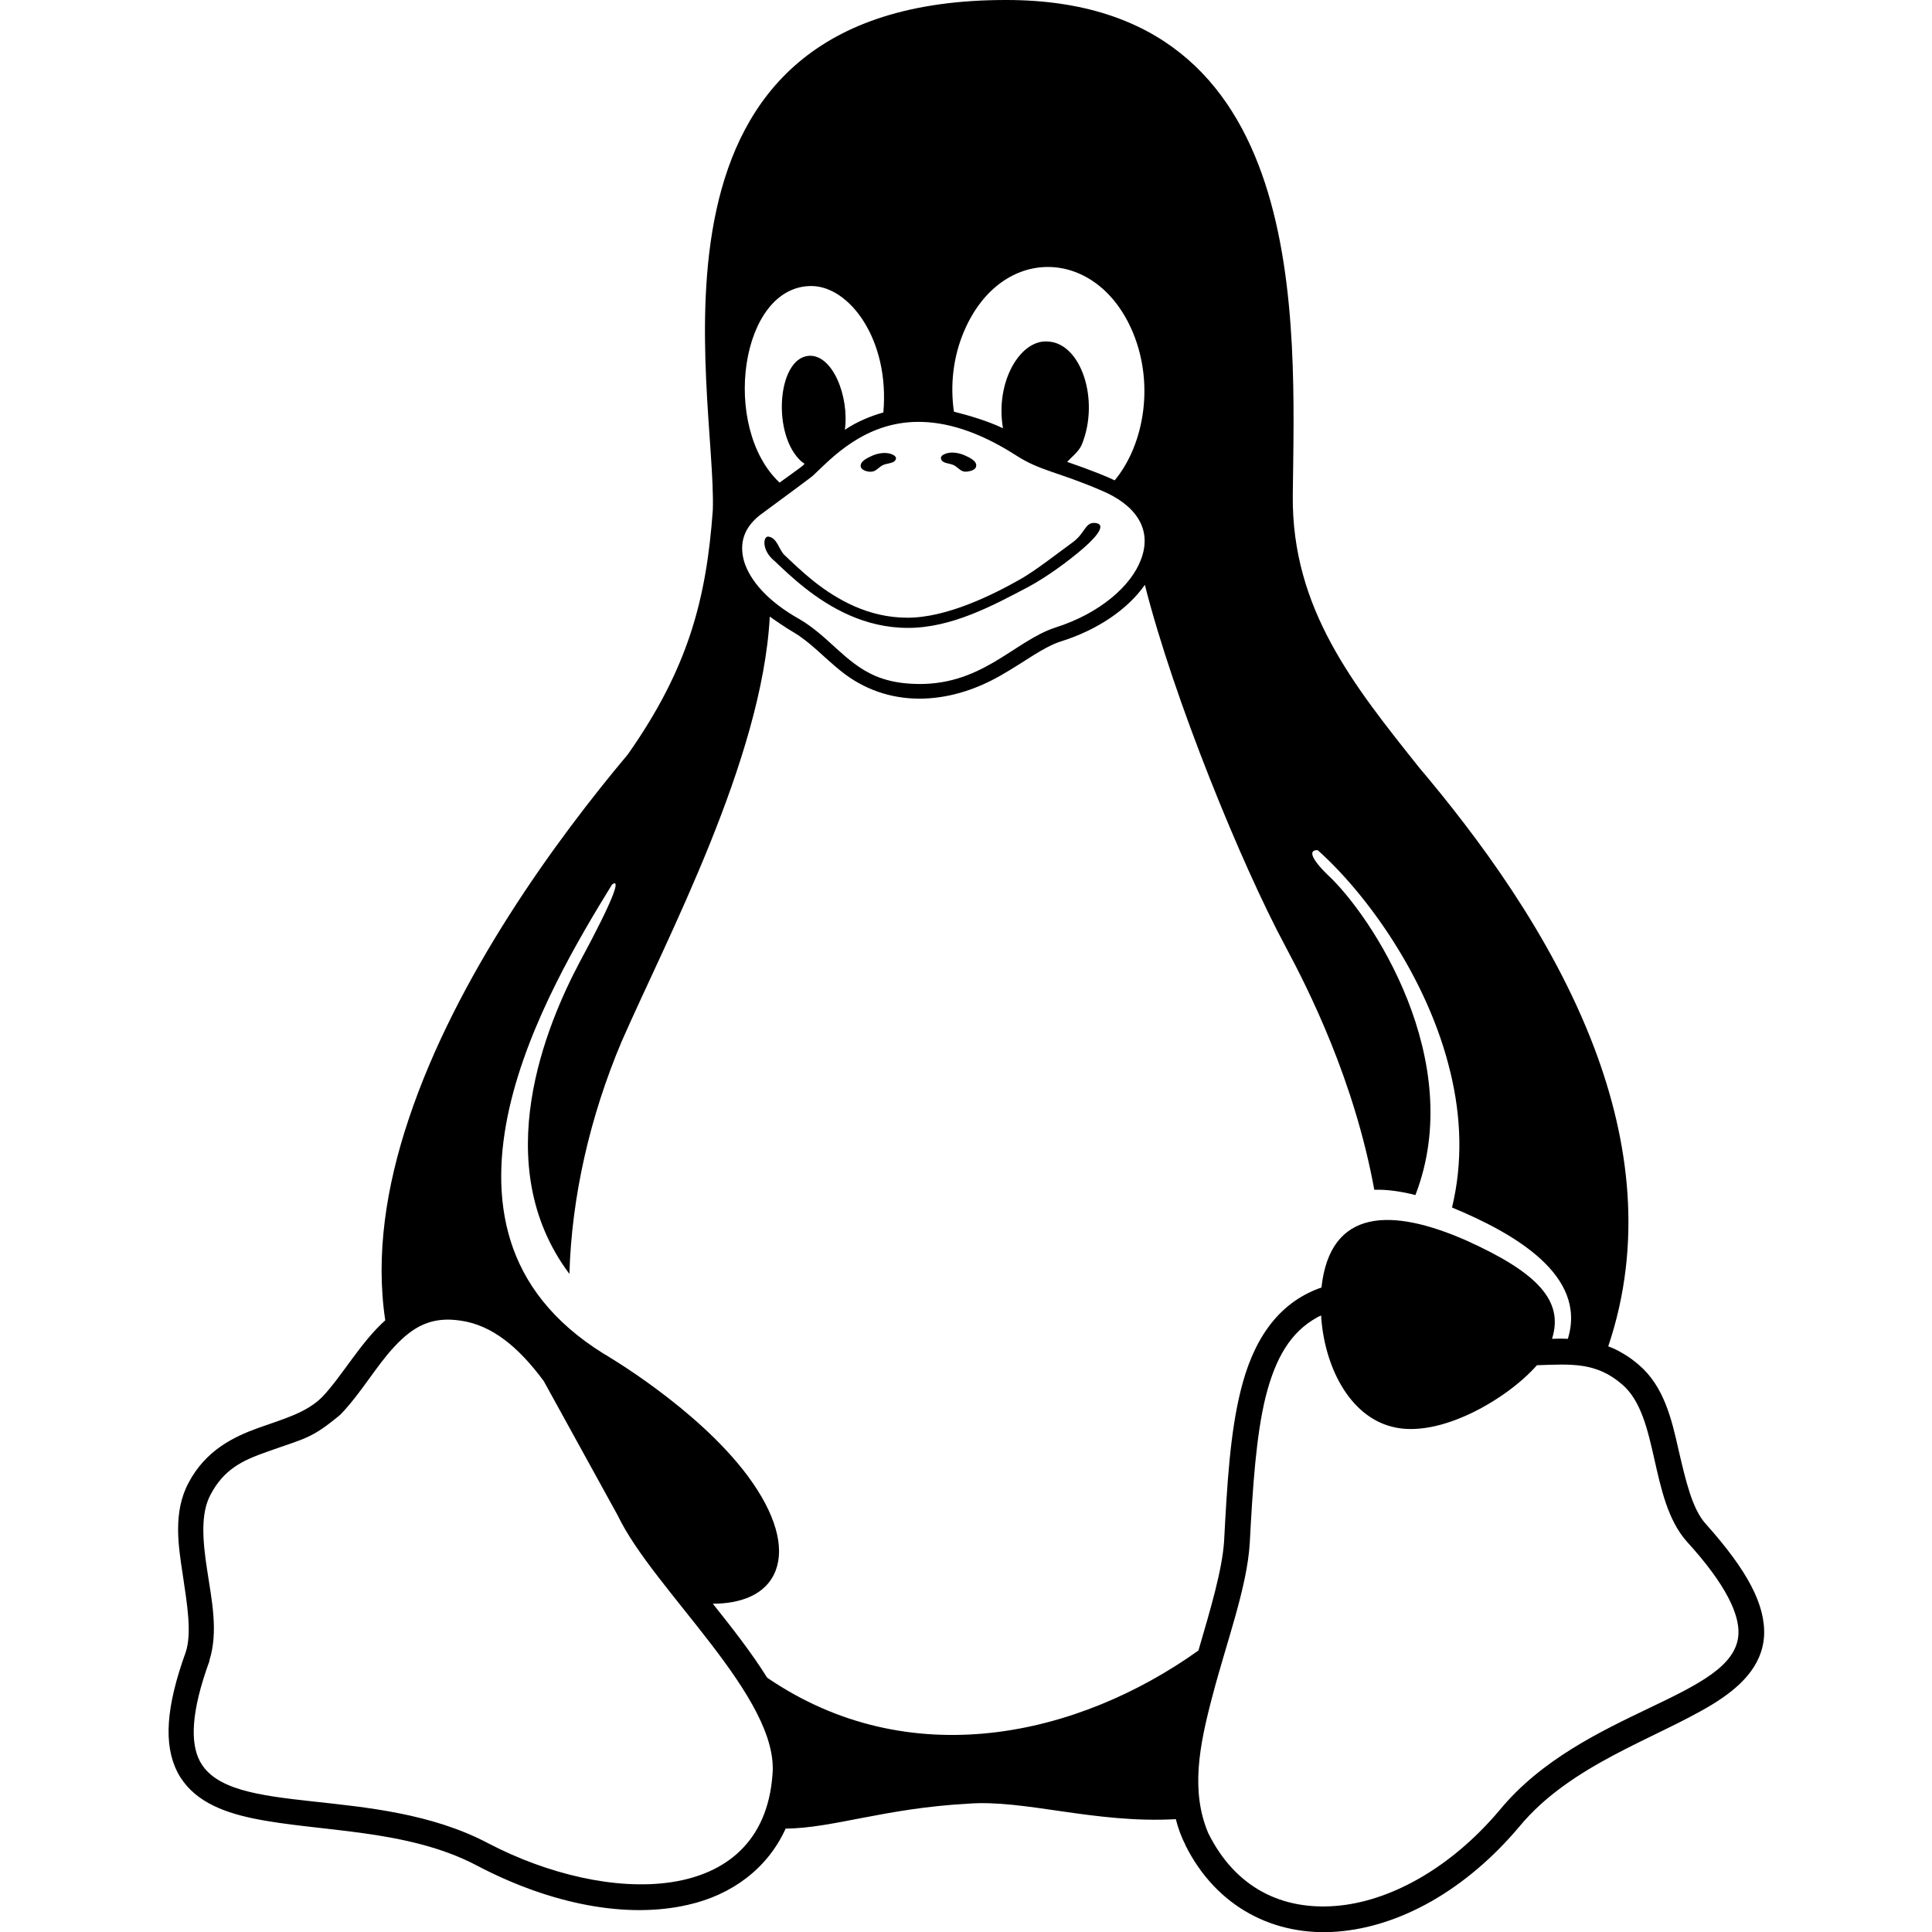
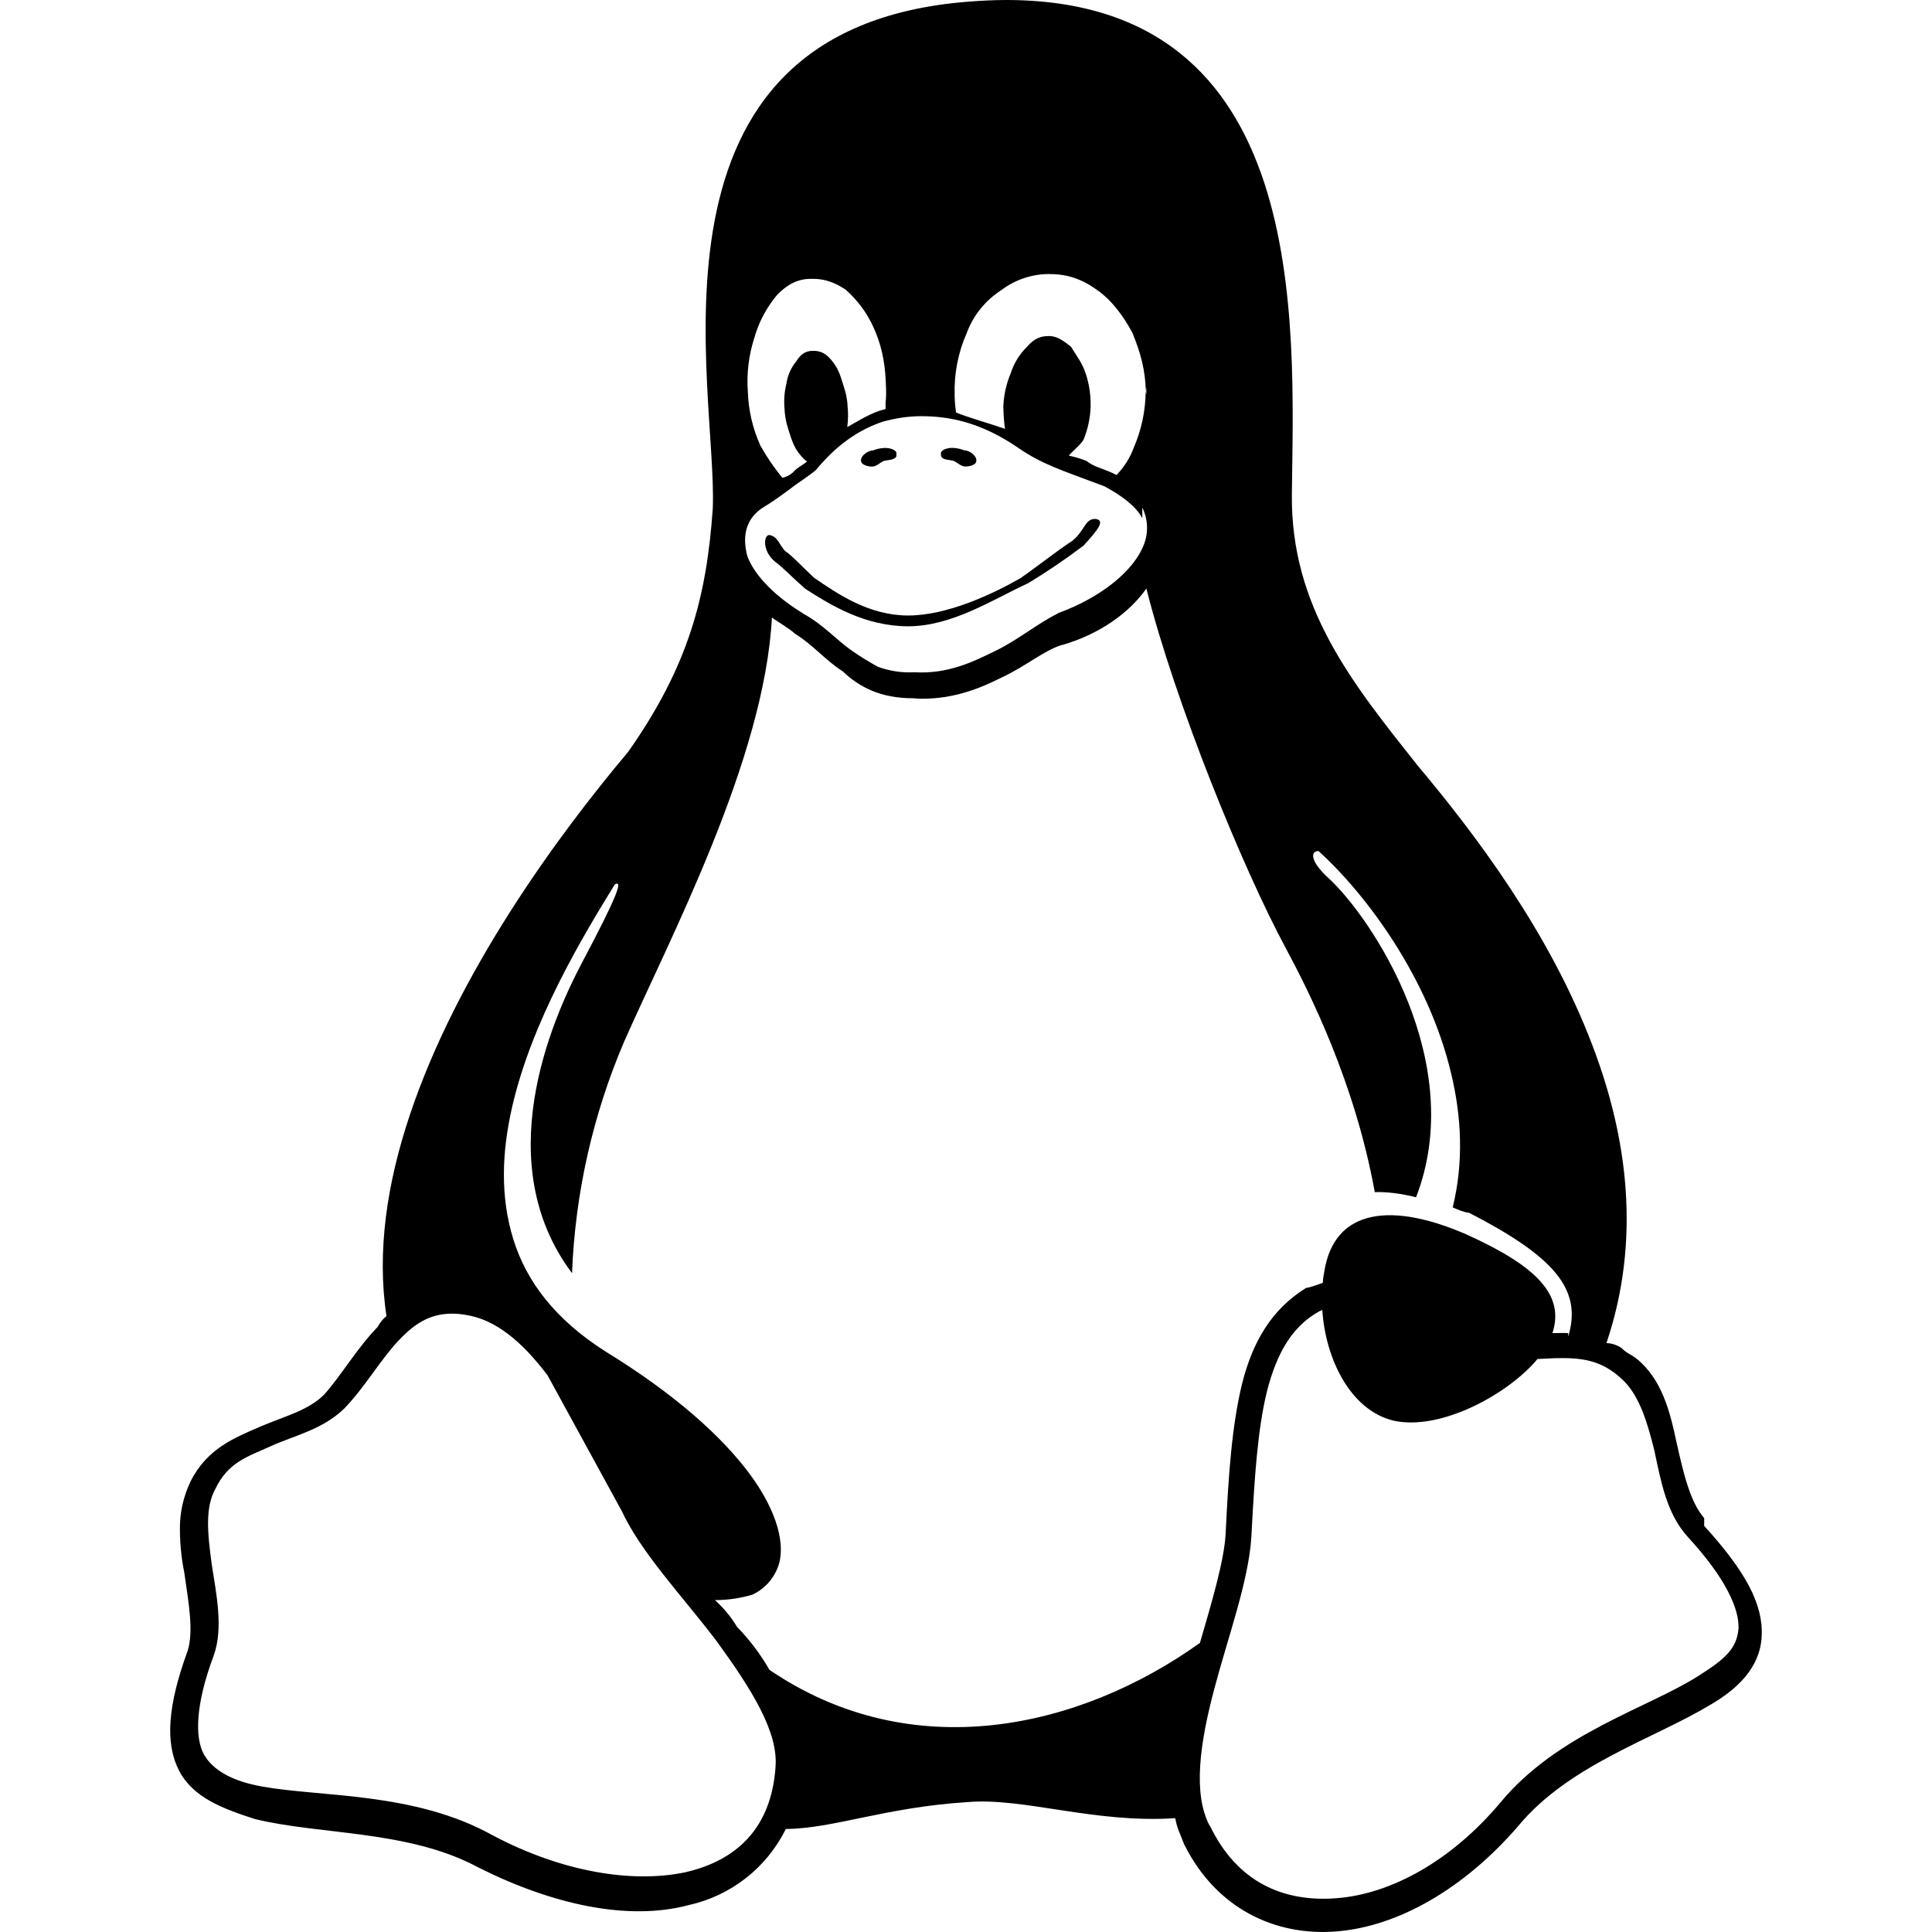
- <svg xmlns="http://www.w3.org/2000/svg" width="512" height="512" viewBox="0 0 448 512">
-   <path fill="#000000" d="M220.8 123.3c1 .5 1.8 1.7 3 1.7c1.1 0 2.8-.4 2.9-1.5c.2-1.4-1.9-2.3-3.2-2.9c-1.7-.7-3.9-1-5.5-.1c-.4.2-.8.7-.6 1.1c.3 1.3 2.3 1.1 3.4 1.7m-21.9 1.7c1.2 0 2-1.2 3-1.7c1.1-.6 3.1-.4 3.5-1.6c.2-.4-.2-.9-.6-1.1c-1.6-.9-3.8-.6-5.5.1c-1.3.6-3.4 1.5-3.2 2.9c.1 1 1.8 1.5 2.8 1.4M420 403.8c-3.6-4-5.3-11.6-7.2-19.7c-1.8-8.1-3.9-16.8-10.5-22.4c-1.3-1.1-2.6-2.1-4-2.9c-1.3-.8-2.7-1.5-4.1-2c9.2-27.3 5.6-54.5-3.7-79.1c-11.4-30.1-31.3-56.4-46.5-74.4c-17.1-21.5-33.7-41.9-33.4-72C311.1 85.4 315.7.1 234.8 0C132.4-.2 158 103.4 156.9 135.2c-1.7 23.4-6.4 41.8-22.5 64.7c-18.9 22.5-45.5 58.8-58.1 96.7c-6 17.9-8.8 36.1-6.2 53.3c-6.5 5.8-11.4 14.7-16.6 20.2c-4.2 4.3-10.3 5.9-17 8.3s-14 6-18.5 14.5c-2.1 3.9-2.8 8.1-2.8 12.4c0 3.9.6 7.9 1.2 11.8c1.2 8.1 2.5 15.7.8 20.8c-5.2 14.4-5.9 24.4-2.2 31.7c3.8 7.3 11.4 10.5 20.1 12.3c17.3 3.6 40.8 2.7 59.3 12.5c19.8 10.4 39.9 14.1 55.9 10.4c11.6-2.6 21.1-9.6 25.9-20.2c12.5-.1 26.3-5.4 48.3-6.6c14.9-1.2 33.6 5.3 55.1 4.1c.6 2.3 1.4 4.6 2.5 6.7v.1c8.3 16.7 23.8 24.3 40.3 23c16.6-1.3 34.1-11 48.3-27.9c13.6-16.4 36-23.2 50.9-32.2c7.4-4.5 13.4-10.1 13.9-18.3c.4-8.2-4.4-17.3-15.5-29.7M223.7 87.3c9.8-22.2 34.2-21.8 44-.4c6.5 14.2 3.6 30.9-4.3 40.4c-1.6-.8-5.9-2.6-12.6-4.9c1.1-1.2 3.1-2.7 3.9-4.6c4.8-11.8-.2-27-9.1-27.3c-7.3-.5-13.9 10.8-11.8 23c-4.1-2-9.4-3.5-13-4.4c-1-6.9-.3-14.6 2.9-21.8M183 75.8c10.1 0 20.8 14.2 19.1 33.5c-3.5 1-7.1 2.5-10.2 4.6c1.2-8.9-3.3-20.1-9.6-19.6c-8.4.7-9.8 21.2-1.8 28.1c1 .8 1.9-.2-5.9 5.5c-15.6-14.6-10.5-52.1 8.4-52.1m-13.6 60.7c6.2-4.6 13.6-10 14.1-10.5c4.7-4.4 13.5-14.2 27.9-14.2c7.1 0 15.6 2.3 25.9 8.9c6.3 4.1 11.3 4.4 22.6 9.3c8.4 3.5 13.7 9.7 10.5 18.2c-2.6 7.1-11 14.4-22.7 18.1c-11.1 3.6-19.8 16-38.2 14.9c-3.9-.2-7-1-9.6-2.1c-8-3.5-12.2-10.4-20-15c-8.6-4.8-13.2-10.4-14.7-15.3q-2.1-7.35 4.2-12.3m3.3 334c-2.7 35.1-43.9 34.4-75.3 18c-29.9-15.8-68.6-6.5-76.5-21.9c-2.4-4.7-2.4-12.7 2.6-26.4v-.2c2.4-7.6.6-16-.6-23.9c-1.2-7.8-1.8-15 .9-20c3.5-6.7 8.5-9.1 14.8-11.3c10.3-3.7 11.8-3.4 19.6-9.9c5.5-5.7 9.5-12.9 14.3-18c5.1-5.5 10-8.1 17.7-6.9c8.1 1.2 15.1 6.8 21.9 16l19.6 35.6c9.5 19.9 43.1 48.4 41 68.9m-1.4-25.9c-4.1-6.6-9.6-13.6-14.4-19.6c7.1 0 14.2-2.2 16.7-8.9c2.3-6.2 0-14.9-7.4-24.9c-13.5-18.2-38.3-32.5-38.3-32.5c-13.5-8.4-21.1-18.7-24.6-29.9s-3-23.3-.3-35.2c5.2-22.9 18.6-45.2 27.2-59.2c2.3-1.7.8 3.2-8.7 20.8c-8.5 16.1-24.4 53.3-2.6 82.4c.6-20.7 5.5-41.8 13.8-61.5c12-27.4 37.3-74.9 39.3-112.7c1.1.8 4.6 3.2 6.2 4.1c4.6 2.7 8.1 6.7 12.6 10.3c12.4 10 28.5 9.2 42.4 1.2c6.2-3.5 11.2-7.5 15.9-9c9.9-3.1 17.8-8.6 22.3-15c7.7 30.4 25.7 74.3 37.2 95.7c6.1 11.4 18.3 35.5 23.6 64.6c3.3-.1 7 .4 10.9 1.4c13.8-35.7-11.7-74.2-23.3-84.9c-4.7-4.6-4.9-6.6-2.6-6.5c12.6 11.2 29.2 33.7 35.2 59c2.8 11.6 3.3 23.7.4 35.7c16.4 6.8 35.9 17.9 30.7 34.8c-2.2-.1-3.2 0-4.2 0c3.2-10.1-3.9-17.6-22.8-26.1c-19.6-8.6-36-8.6-38.3 12.5c-12.1 4.2-18.3 14.7-21.4 27.3c-2.8 11.2-3.6 24.7-4.4 39.9c-.5 7.7-3.6 18-6.8 29c-32.1 22.9-76.7 32.9-114.3 7.2m257.4-11.5c-.9 16.8-41.2 19.9-63.2 46.5c-13.2 15.7-29.4 24.4-43.6 25.5s-26.5-4.8-33.7-19.3c-4.7-11.1-2.4-23.1 1.1-36.3c3.7-14.2 9.2-28.8 9.9-40.6c.8-15.2 1.7-28.5 4.2-38.7c2.6-10.3 6.6-17.2 13.7-21.1c.3-.2.7-.3 1-.5c.8 13.2 7.3 26.6 18.8 29.5c12.6 3.3 30.7-7.5 38.4-16.3c9-.3 15.7-.9 22.6 5.1c9.9 8.5 7.1 30.3 17.1 41.6c10.6 11.6 14 19.5 13.7 24.6M173.3 148.7c2 1.9 4.7 4.5 8 7.1c6.6 5.2 15.8 10.6 27.3 10.6c11.6 0 22.5-5.9 31.8-10.8c4.9-2.6 10.9-7 14.8-10.4s5.9-6.3 3.1-6.6s-2.6 2.6-6 5.1c-4.4 3.2-9.7 7.4-13.9 9.8c-7.4 4.2-19.5 10.2-29.9 10.2s-18.7-4.8-24.9-9.7c-3.1-2.5-5.7-5-7.7-6.9c-1.5-1.4-1.9-4.6-4.3-4.9c-1.4-.1-1.8 3.7 1.7 6.5" />
+ <svg xmlns="http://www.w3.org/2000/svg" viewBox="0 0 24 24" width="24" height="24" fill="#000000">
+   <path d="M12.504 0c-.155 0-.315.008-.48.021-4.226.333-3.105 4.807-3.17 6.298-.076 1.092-.3 1.953-1.05 3.02-.885 1.051-2.127 2.75-2.716 4.521-.278.832-.41 1.684-.287 2.489a.424.424 0 00-.11.135c-.26.268-.45.6-.663.839-.199.199-.485.267-.797.4-.313.136-.658.269-.864.68-.09.189-.136.394-.132.602 0 .199.027.4.055.536.058.399.116.728.04.97-.249.68-.28 1.145-.106 1.484.174.334.535.47.94.601.81.2 1.91.135 2.774.6.926.466 1.866.67 2.616.47.526-.116.97-.464 1.208-.946.587-.003 1.23-.269 2.26-.334.699-.058 1.574.267 2.577.2.025.134.063.198.114.333l.003.003c.391.778 1.113 1.132 1.884 1.071.771-.06 1.592-.536 2.257-1.306.631-.765 1.683-1.084 2.378-1.503.348-.199.629-.469.649-.853.023-.4-.2-.811-.714-1.376v-.097l-.003-.003c-.17-.2-.25-.535-.338-.926-.085-.401-.182-.786-.492-1.046h-.003c-.059-.054-.123-.067-.188-.135a.357.357 0 00-.19-.064c.431-1.278.264-2.55-.173-3.694-.533-1.41-1.465-2.638-2.175-3.483-.796-1.005-1.576-1.957-1.56-3.368.026-2.152.236-6.133-3.544-6.139zm.529 3.405h.013c.213 0 .396.062.584.198.19.135.33.332.438.533.105.259.158.459.166.724 0-.02.006-.04.006-.06v.105a.086.086 0 01-.004-.021l-.004-.024a1.807 1.807 0 01-.15.706.953.953 0 01-.213.335.71.71 0 00-.088-.042c-.104-.045-.198-.064-.284-.133a1.312 1.312 0 00-.22-.066c.05-.06.146-.133.183-.198.053-.128.082-.264.088-.402v-.02a1.21 1.21 0 00-.061-.4c-.045-.134-.101-.2-.183-.333-.084-.066-.167-.132-.267-.132h-.016c-.093 0-.176.03-.262.132a.8.8 0 00-.205.334 1.18 1.18 0 00-.09.4v.019c.002.089.008.179.02.267-.193-.067-.438-.135-.607-.202a1.635 1.635 0 01-.018-.2v-.02a1.772 1.772 0 01.15-.768c.082-.22.232-.406.43-.533a.985.985 0 01.594-.2zm-2.962.059h.036c.142 0 .27.048.399.135.146.129.264.288.344.465.09.199.14.4.153.667v.004c.007.134.006.2-.002.266v.08c-.03.007-.056.018-.083.024-.152.055-.274.135-.393.2.012-.09.013-.18.003-.267v-.015c-.012-.133-.04-.2-.082-.333a.613.613 0 00-.166-.267.248.248 0 00-.183-.064h-.021c-.071.006-.13.04-.186.132a.552.552 0 00-.12.27.944.944 0 00-.023.33v.015c.012.135.037.2.08.334.046.134.098.2.166.268.01.009.02.018.034.024-.07.057-.117.07-.176.136a.304.304 0 01-.131.068 2.62 2.62 0 01-.275-.402 1.772 1.772 0 01-.155-.667 1.759 1.759 0 01.08-.668 1.43 1.43 0 01.283-.535c.128-.133.26-.2.418-.2zm1.37 1.706c.332 0 .733.065 1.216.399.293.2.523.269 1.052.468h.003c.255.136.405.266.478.399v-.131a.571.571 0 01.016.47c-.123.31-.516.643-1.063.842v.002c-.268.135-.501.333-.775.465-.276.135-.588.292-1.012.267a1.139 1.139 0 01-.448-.067 3.566 3.566 0 01-.322-.198c-.195-.135-.363-.332-.612-.465v-.005h-.005c-.4-.246-.616-.512-.686-.71-.07-.268-.005-.47.193-.6.224-.135.38-.271.483-.336.104-.074.143-.102.176-.131h.002v-.003c.169-.202.436-.47.839-.601.139-.036.294-.065.466-.065zm2.8 2.142c.358 1.417 1.196 3.475 1.735 4.473.286.534.855 1.659 1.102 3.024.156-.005.33.018.513.064.646-1.671-.546-3.467-1.089-3.966-.22-.2-.232-.335-.123-.335.59.534 1.365 1.572 1.646 2.757.13.535.16 1.104.021 1.67.067.028.135.06.205.067 1.032.534 1.413.938 1.23 1.537v-.043c-.06-.003-.12 0-.18 0h-.016c.151-.467-.182-.825-1.065-1.224-.915-.4-1.646-.336-1.77.465-.008.043-.013.066-.018.135-.068.023-.139.053-.209.064-.43.268-.662.669-.793 1.187-.13.533-.17 1.156-.205 1.869v.003c-.02.334-.17.838-.319 1.35-1.5 1.072-3.58 1.538-5.348.334a2.645 2.645 0 00-.402-.533 1.45 1.45 0 00-.275-.333c.182 0 .338-.03.465-.067a.615.615 0 00.314-.334c.108-.267 0-.697-.345-1.163-.345-.467-.931-.995-1.788-1.521-.63-.4-.986-.87-1.15-1.396-.165-.534-.143-1.085-.015-1.645.245-1.07.873-2.11 1.274-2.763.107-.065.037.135-.408.974-.396.751-1.14 2.497-.122 3.854a8.123 8.123 0 01.647-2.876c.564-1.278 1.743-3.504 1.836-5.268.048.036.217.135.289.202.218.133.38.333.59.465.21.201.477.335.876.335.039.003.075.006.11.006.412 0 .73-.134.997-.268.29-.134.52-.334.74-.4h.005c.467-.135.835-.402 1.044-.7zm2.185 8.958c.037.6.343 1.245.882 1.377.588.134 1.434-.333 1.791-.765l.211-.01c.315-.007.577.01.847.268l.003.003c.208.199.305.53.391.876.085.4.154.78.409 1.066.486.527.645.906.636 1.14l.003-.007v.018l-.003-.012c-.015.262-.185.396-.498.595-.63.401-1.746.712-2.457 1.57-.618.737-1.37 1.14-2.036 1.191-.664.053-1.237-.2-1.574-.898l-.005-.003c-.21-.4-.12-1.025.056-1.69.176-.668.428-1.344.463-1.897.037-.714.076-1.335.195-1.814.12-.465.308-.797.641-.984l.045-.022zm-10.814.049h.01c.053 0 .105.005.157.014.376.055.706.333 1.023.752l.91 1.664.003.003c.243.533.754 1.064 1.189 1.637.434.598.77 1.131.729 1.57v.006c-.057.744-.48 1.148-1.125 1.294-.645.135-1.52.002-2.395-.464-.968-.536-2.118-.469-2.857-.602-.369-.066-.61-.2-.723-.4-.11-.2-.113-.602.123-1.23v-.004l.002-.003c.117-.334.03-.752-.027-1.118-.055-.401-.083-.71.043-.94.16-.334.396-.4.69-.533.294-.135.64-.202.915-.47h.002v-.002c.256-.268.445-.601.668-.838.19-.201.38-.336.663-.336zm7.159-9.074c-.435.201-.945.535-1.488.535-.542 0-.97-.267-1.28-.466-.154-.134-.28-.268-.373-.335-.164-.134-.144-.333-.074-.333.109.016.129.134.199.2.096.066.215.2.36.333.292.2.68.467 1.167.467.485 0 1.053-.267 1.398-.466.195-.135.445-.334.648-.467.156-.136.149-.267.279-.267.128.016.034.134-.147.332a8.097 8.097 0 01-.69.468zm-1.082-1.583V5.64c-.006-.02.013-.042.029-.05.074-.043.18-.027.26.004.063 0 .16.067.15.135-.006.049-.085.066-.135.066-.055 0-.092-.043-.141-.068-.052-.018-.146-.008-.163-.065zm-.551 0c-.02.058-.113.049-.166.066-.047.025-.086.068-.14.068-.05 0-.13-.02-.136-.068-.01-.066.088-.133.15-.133.08-.031.184-.047.259-.005.019.009.036.03.03.05v.02h.003z" />
</svg>
